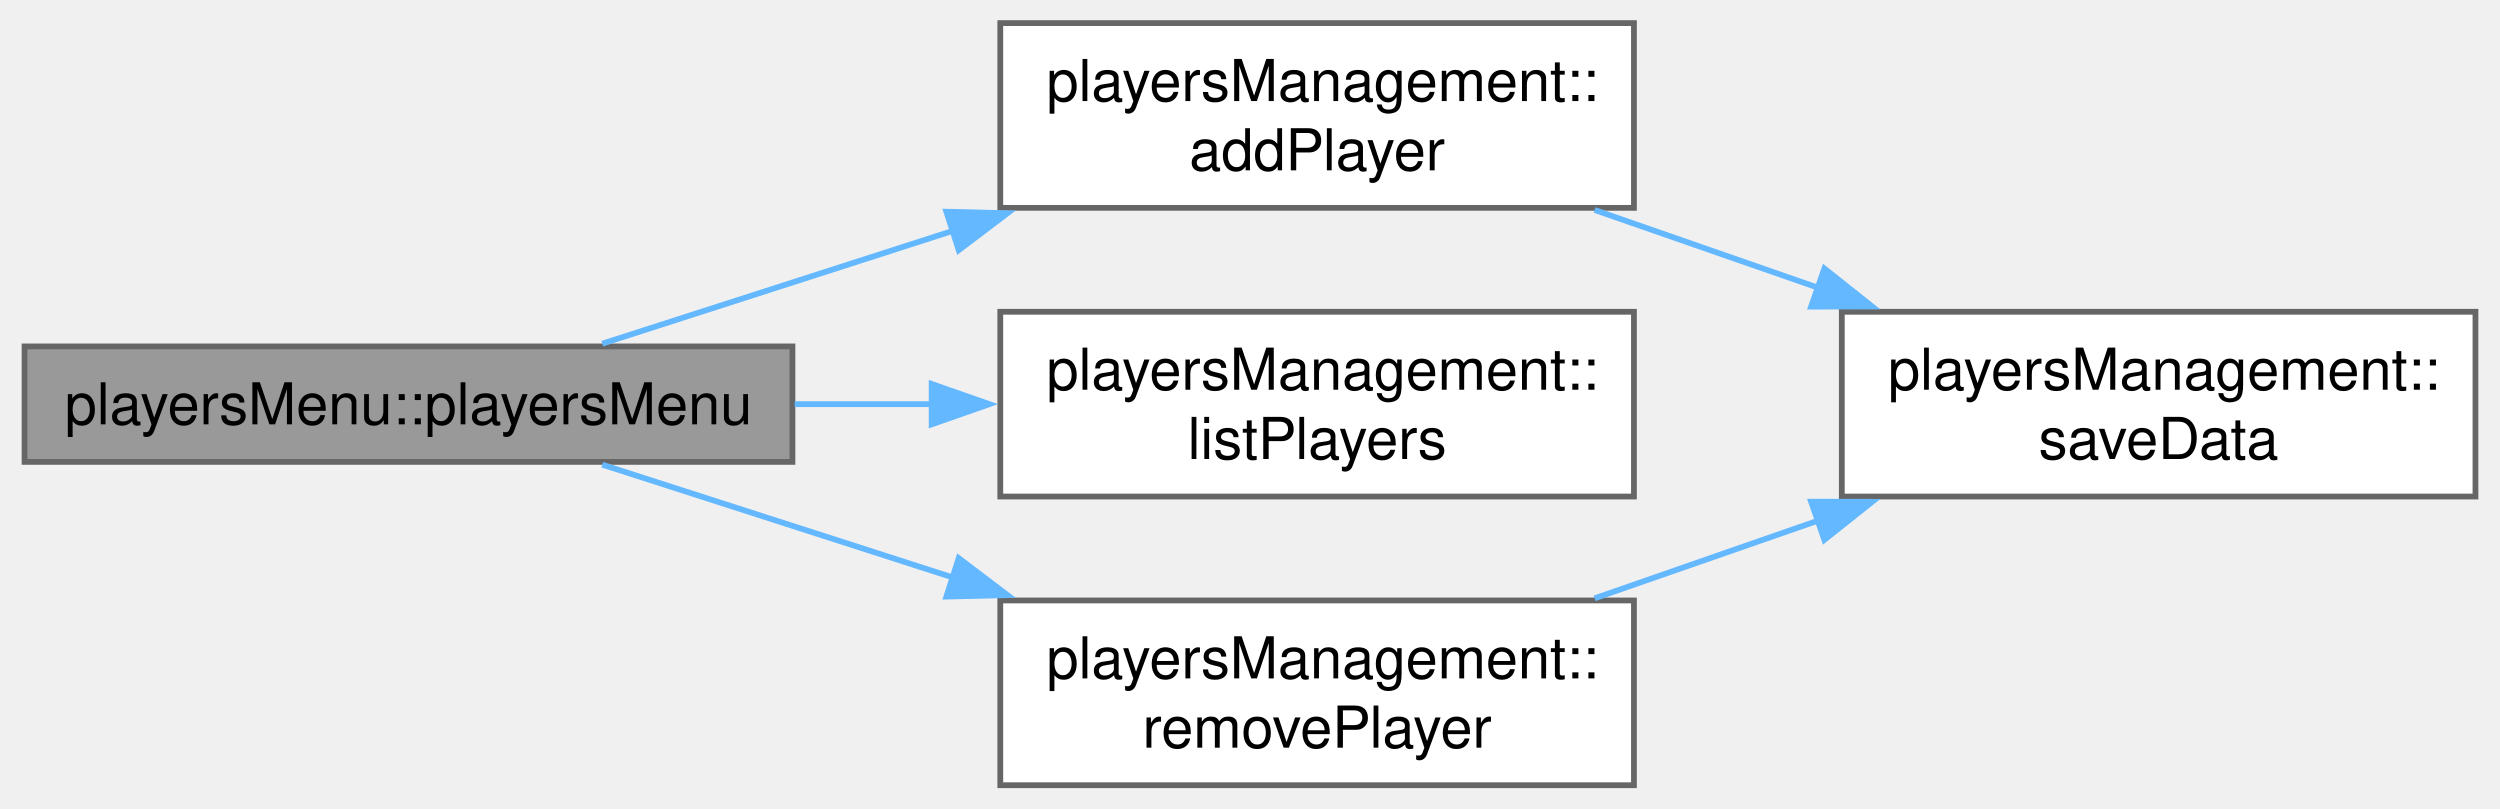
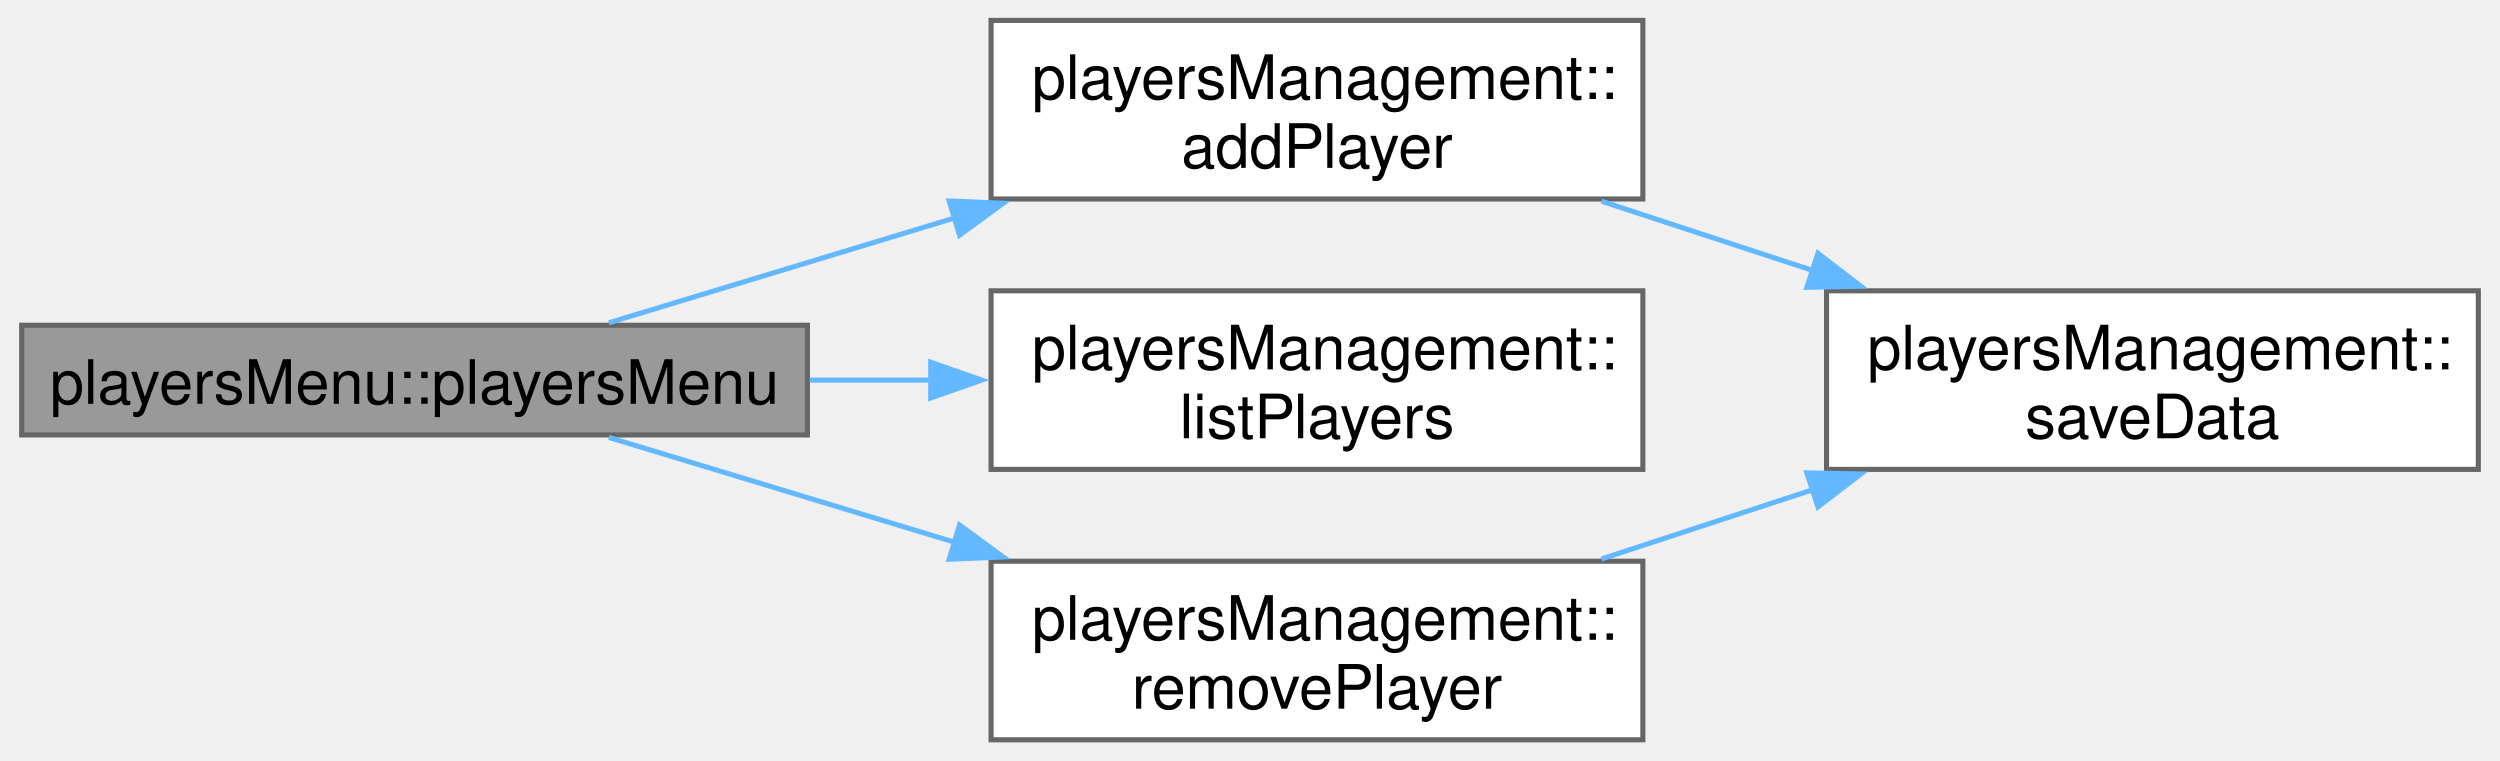
- <svg xmlns="http://www.w3.org/2000/svg" xmlns:xlink="http://www.w3.org/1999/xlink" width="433pt" height="140pt" viewBox="0.00 0.00 432.50 140.00">
-   <g id="graph0" class="graph" transform="scale(1 1) rotate(0) translate(4 136)">
+ <svg xmlns="http://www.w3.org/2000/svg" xmlns:xlink="http://www.w3.org/1999/xlink" width="490pt" height="149pt" viewBox="0.00 0.00 489.50 149.00">
+   <g id="graph0" class="graph" transform="scale(1 1) rotate(0) translate(4 145)">
    <g id="Node000001" class="node">
      <g id="a_Node000001">
        <a xlink:title=" ">
-           <polygon fill="#999999" stroke="#666666" points="133,-76 0,-76 0,-56 133,-56 133,-76" />
-           <text text-anchor="middle" x="66.5" y="-62.5" font-family="Helvetica,sans-Serif" font-size="10.00">playersMenu::playersMenu</text>
+           <polygon fill="#999999" stroke="#666666" points="154,-81.25 0,-81.25 0,-59.75 154,-59.75 154,-81.25" />
+           <text text-anchor="middle" x="77" y="-65.85" font-family="Helvetica,sans-Serif" font-size="12.00">playersMenu::playersMenu</text>
        </a>
      </g>
    </g>
    <g id="Node000002" class="node">
      <g id="a_Node000002">
        <a xlink:href="$classplayers_management.html#a4811873370311ad6f3a50600d1fd9237" xlink:title="Add a player by the name or nickname.">
-           <polygon fill="white" stroke="#666666" points="278.75,-132 169,-132 169,-100 278.75,-100 278.75,-132" />
-           <text text-anchor="start" x="177" y="-118.5" font-family="Helvetica,sans-Serif" font-size="10.00">playersManagement::</text>
-           <text text-anchor="middle" x="223.88" y="-106.5" font-family="Helvetica,sans-Serif" font-size="10.00">addPlayer</text>
+           <polygon fill="white" stroke="#666666" points="317.75,-141 190,-141 190,-106 317.75,-106 317.75,-141" />
+           <text text-anchor="start" x="198" y="-125.6" font-family="Helvetica,sans-Serif" font-size="12.00">playersManagement::</text>
+           <text text-anchor="middle" x="253.88" y="-112.1" font-family="Helvetica,sans-Serif" font-size="12.00">addPlayer</text>
        </a>
      </g>
    </g>
    <g id="edge6_Node000001_Node000002" class="edge">
      <g id="a_edge6_Node000001_Node000002">
        <a xlink:title=" ">
-           <path fill="none" stroke="#63b8ff" d="M100.07,-76.48C117.73,-82.16 140.14,-89.38 160.97,-96.08" />
-           <polygon fill="#63b8ff" stroke="#63b8ff" points="159.66,-99.33 170.25,-99.07 161.8,-92.67 159.66,-99.33" />
+           <path fill="none" stroke="#63b8ff" d="M115.09,-81.74C134.82,-87.72 159.74,-95.27 182.95,-102.31" />
+           <polygon fill="#63b8ff" stroke="#63b8ff" points="181.79,-105.61 192.37,-105.16 183.82,-98.91 181.79,-105.61" />
        </a>
      </g>
    </g>
    <g id="Node000004" class="node">
      <g id="a_Node000004">
        <a xlink:href="$classplayers_management.html#aa3fde658085eafe54f35f8d862a2a30b" xlink:title="List all the player and them statics.">
-           <polygon fill="white" stroke="#666666" points="278.75,-82 169,-82 169,-50 278.75,-50 278.75,-82" />
-           <text text-anchor="start" x="177" y="-68.5" font-family="Helvetica,sans-Serif" font-size="10.00">playersManagement::</text>
-           <text text-anchor="middle" x="223.88" y="-56.5" font-family="Helvetica,sans-Serif" font-size="10.00">listPlayers</text>
+           <polygon fill="white" stroke="#666666" points="317.75,-88 190,-88 190,-53 317.75,-53 317.75,-88" />
+           <text text-anchor="start" x="198" y="-72.6" font-family="Helvetica,sans-Serif" font-size="12.00">playersManagement::</text>
+           <text text-anchor="middle" x="253.88" y="-59.1" font-family="Helvetica,sans-Serif" font-size="12.00">listPlayers</text>
        </a>
      </g>
    </g>
    <g id="edge8_Node000001_Node000004" class="edge">
      <g id="a_edge8_Node000001_Node000004">
        <a xlink:title=" ">
-           <path fill="none" stroke="#63b8ff" d="M133.39,-66C141.28,-66 149.34,-66 157.23,-66" />
-           <polygon fill="#63b8ff" stroke="#63b8ff" points="157.11,-69.5 167.11,-66 157.11,-62.5 157.11,-69.5" />
+           <path fill="none" stroke="#63b8ff" d="M154.45,-70.5C162.35,-70.5 170.38,-70.5 178.26,-70.5" />
+           <polygon fill="#63b8ff" stroke="#63b8ff" points="178.17,-74 188.17,-70.5 178.17,-67 178.17,-74" />
        </a>
      </g>
    </g>
    <g id="Node000005" class="node">
      <g id="a_Node000005">
        <a xlink:href="$classplayers_management.html#af87e977506a2a553a91a4e047e9d713b" xlink:title="Remove a player by the name or nickname.">
-           <polygon fill="white" stroke="#666666" points="278.75,-32 169,-32 169,0 278.75,0 278.75,-32" />
-           <text text-anchor="start" x="177" y="-18.5" font-family="Helvetica,sans-Serif" font-size="10.00">playersManagement::</text>
-           <text text-anchor="middle" x="223.88" y="-6.5" font-family="Helvetica,sans-Serif" font-size="10.00">removePlayer</text>
+           <polygon fill="white" stroke="#666666" points="317.75,-35 190,-35 190,0 317.75,0 317.75,-35" />
+           <text text-anchor="start" x="198" y="-19.6" font-family="Helvetica,sans-Serif" font-size="12.00">playersManagement::</text>
+           <text text-anchor="middle" x="253.88" y="-6.1" font-family="Helvetica,sans-Serif" font-size="12.00">removePlayer</text>
        </a>
      </g>
    </g>
    <g id="edge9_Node000001_Node000005" class="edge">
      <g id="a_edge9_Node000001_Node000005">
        <a xlink:title=" ">
-           <path fill="none" stroke="#63b8ff" d="M100.07,-55.52C117.73,-49.84 140.14,-42.62 160.97,-35.92" />
-           <polygon fill="#63b8ff" stroke="#63b8ff" points="161.8,-39.33 170.25,-32.93 159.66,-32.67 161.8,-39.33" />
+           <path fill="none" stroke="#63b8ff" d="M115.09,-59.26C134.82,-53.28 159.74,-45.73 182.95,-38.69" />
+           <polygon fill="#63b8ff" stroke="#63b8ff" points="183.82,-42.09 192.37,-35.84 181.79,-35.39 183.82,-42.09" />
        </a>
      </g>
    </g>
    <g id="Node000003" class="node">
      <g id="a_Node000003">
        <a xlink:href="$classplayers_management.html#ae11bf55369752a338e8084f18269517a" xlink:title="Save the players data in the playersStatics.txt.">
-           <polygon fill="white" stroke="#666666" points="424.5,-82 314.75,-82 314.75,-50 424.5,-50 424.5,-82" />
-           <text text-anchor="start" x="322.75" y="-68.5" font-family="Helvetica,sans-Serif" font-size="10.00">playersManagement::</text>
-           <text text-anchor="middle" x="369.62" y="-56.5" font-family="Helvetica,sans-Serif" font-size="10.00">saveData</text>
+           <polygon fill="white" stroke="#666666" points="481.5,-88 353.75,-88 353.75,-53 481.5,-53 481.5,-88" />
+           <text text-anchor="start" x="361.75" y="-72.6" font-family="Helvetica,sans-Serif" font-size="12.00">playersManagement::</text>
+           <text text-anchor="middle" x="417.62" y="-59.1" font-family="Helvetica,sans-Serif" font-size="12.00">saveData</text>
        </a>
      </g>
    </g>
    <g id="edge7_Node000002_Node000003" class="edge">
      <g id="a_edge7_Node000002_Node000003">
        <a xlink:title=" ">
-           <path fill="none" stroke="#63b8ff" d="M271.94,-99.63C284.35,-95.31 297.89,-90.6 310.8,-86.11" />
-           <polygon fill="#63b8ff" stroke="#63b8ff" points="311.73,-89.5 320.02,-82.91 309.43,-82.89 311.73,-89.5" />
+           <path fill="none" stroke="#63b8ff" d="M309.64,-105.56C322.94,-101.2 337.31,-96.49 351.06,-91.98" />
+           <polygon fill="#63b8ff" stroke="#63b8ff" points="352.07,-95.34 360.48,-88.9 349.89,-88.68 352.07,-95.34" />
        </a>
      </g>
    </g>
    <g id="edge10_Node000005_Node000003" class="edge">
      <g id="a_edge10_Node000005_Node000003">
        <a xlink:title=" ">
-           <path fill="none" stroke="#63b8ff" d="M271.94,-32.37C284.35,-36.69 297.89,-41.4 310.8,-45.89" />
-           <polygon fill="#63b8ff" stroke="#63b8ff" points="309.43,-49.11 320.02,-49.09 311.73,-42.5 309.43,-49.11" />
+           <path fill="none" stroke="#63b8ff" d="M309.64,-35.44C322.94,-39.8 337.31,-44.51 351.06,-49.02" />
+           <polygon fill="#63b8ff" stroke="#63b8ff" points="349.89,-52.32 360.48,-52.1 352.07,-45.66 349.89,-52.32" />
        </a>
      </g>
    </g>
  </g>
</svg>
